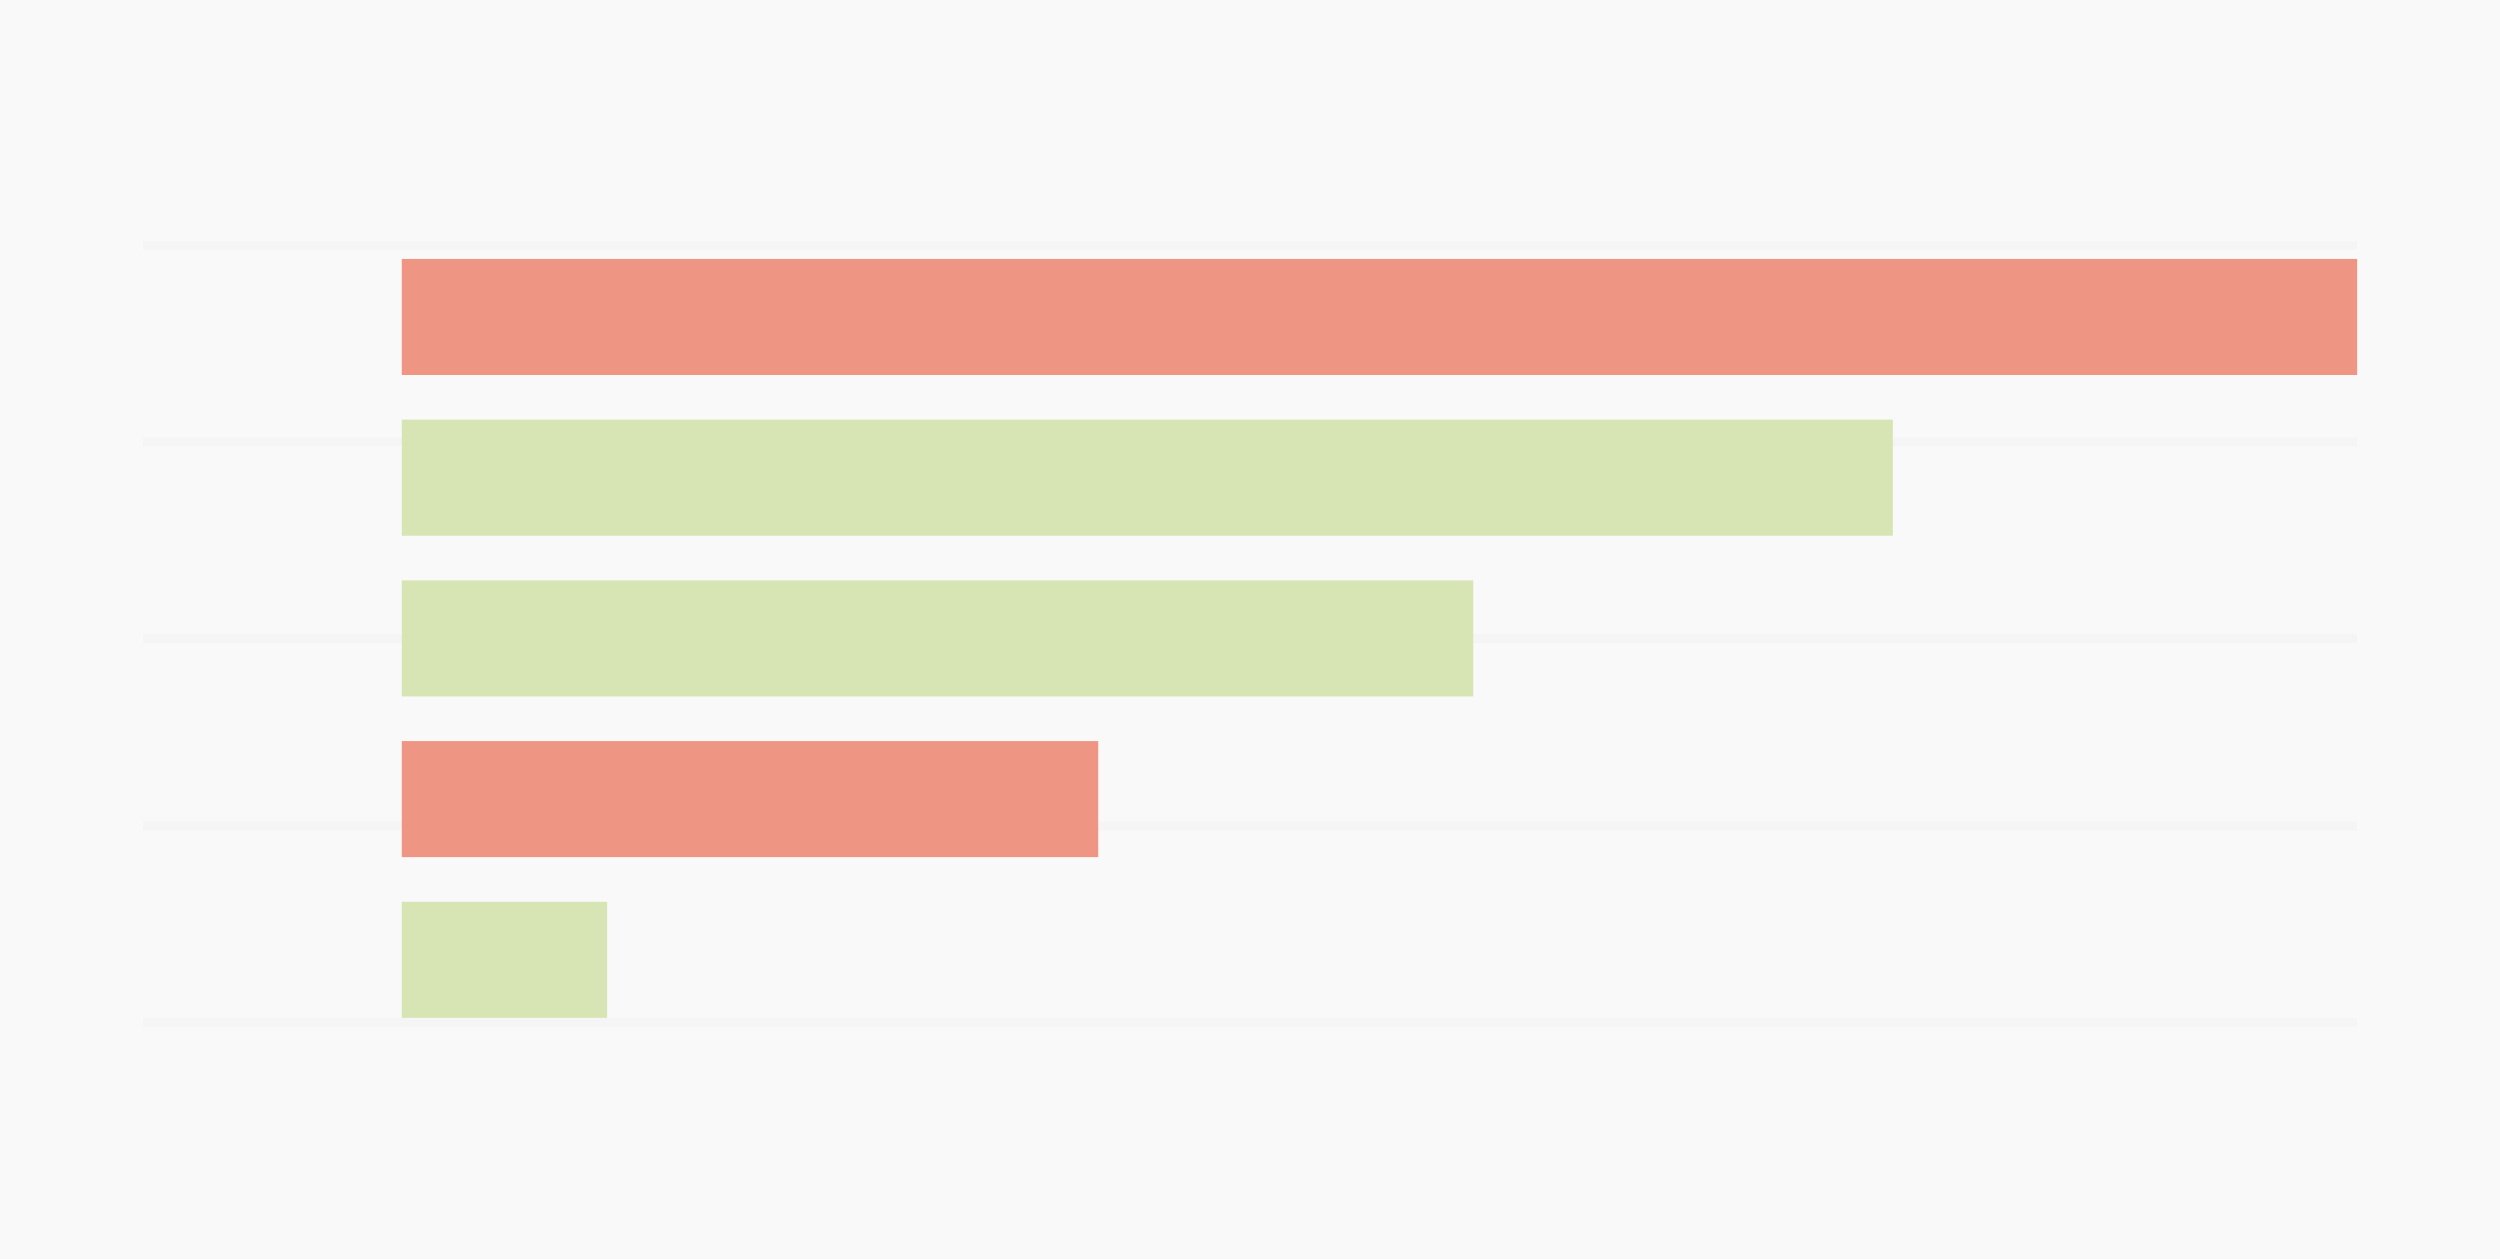
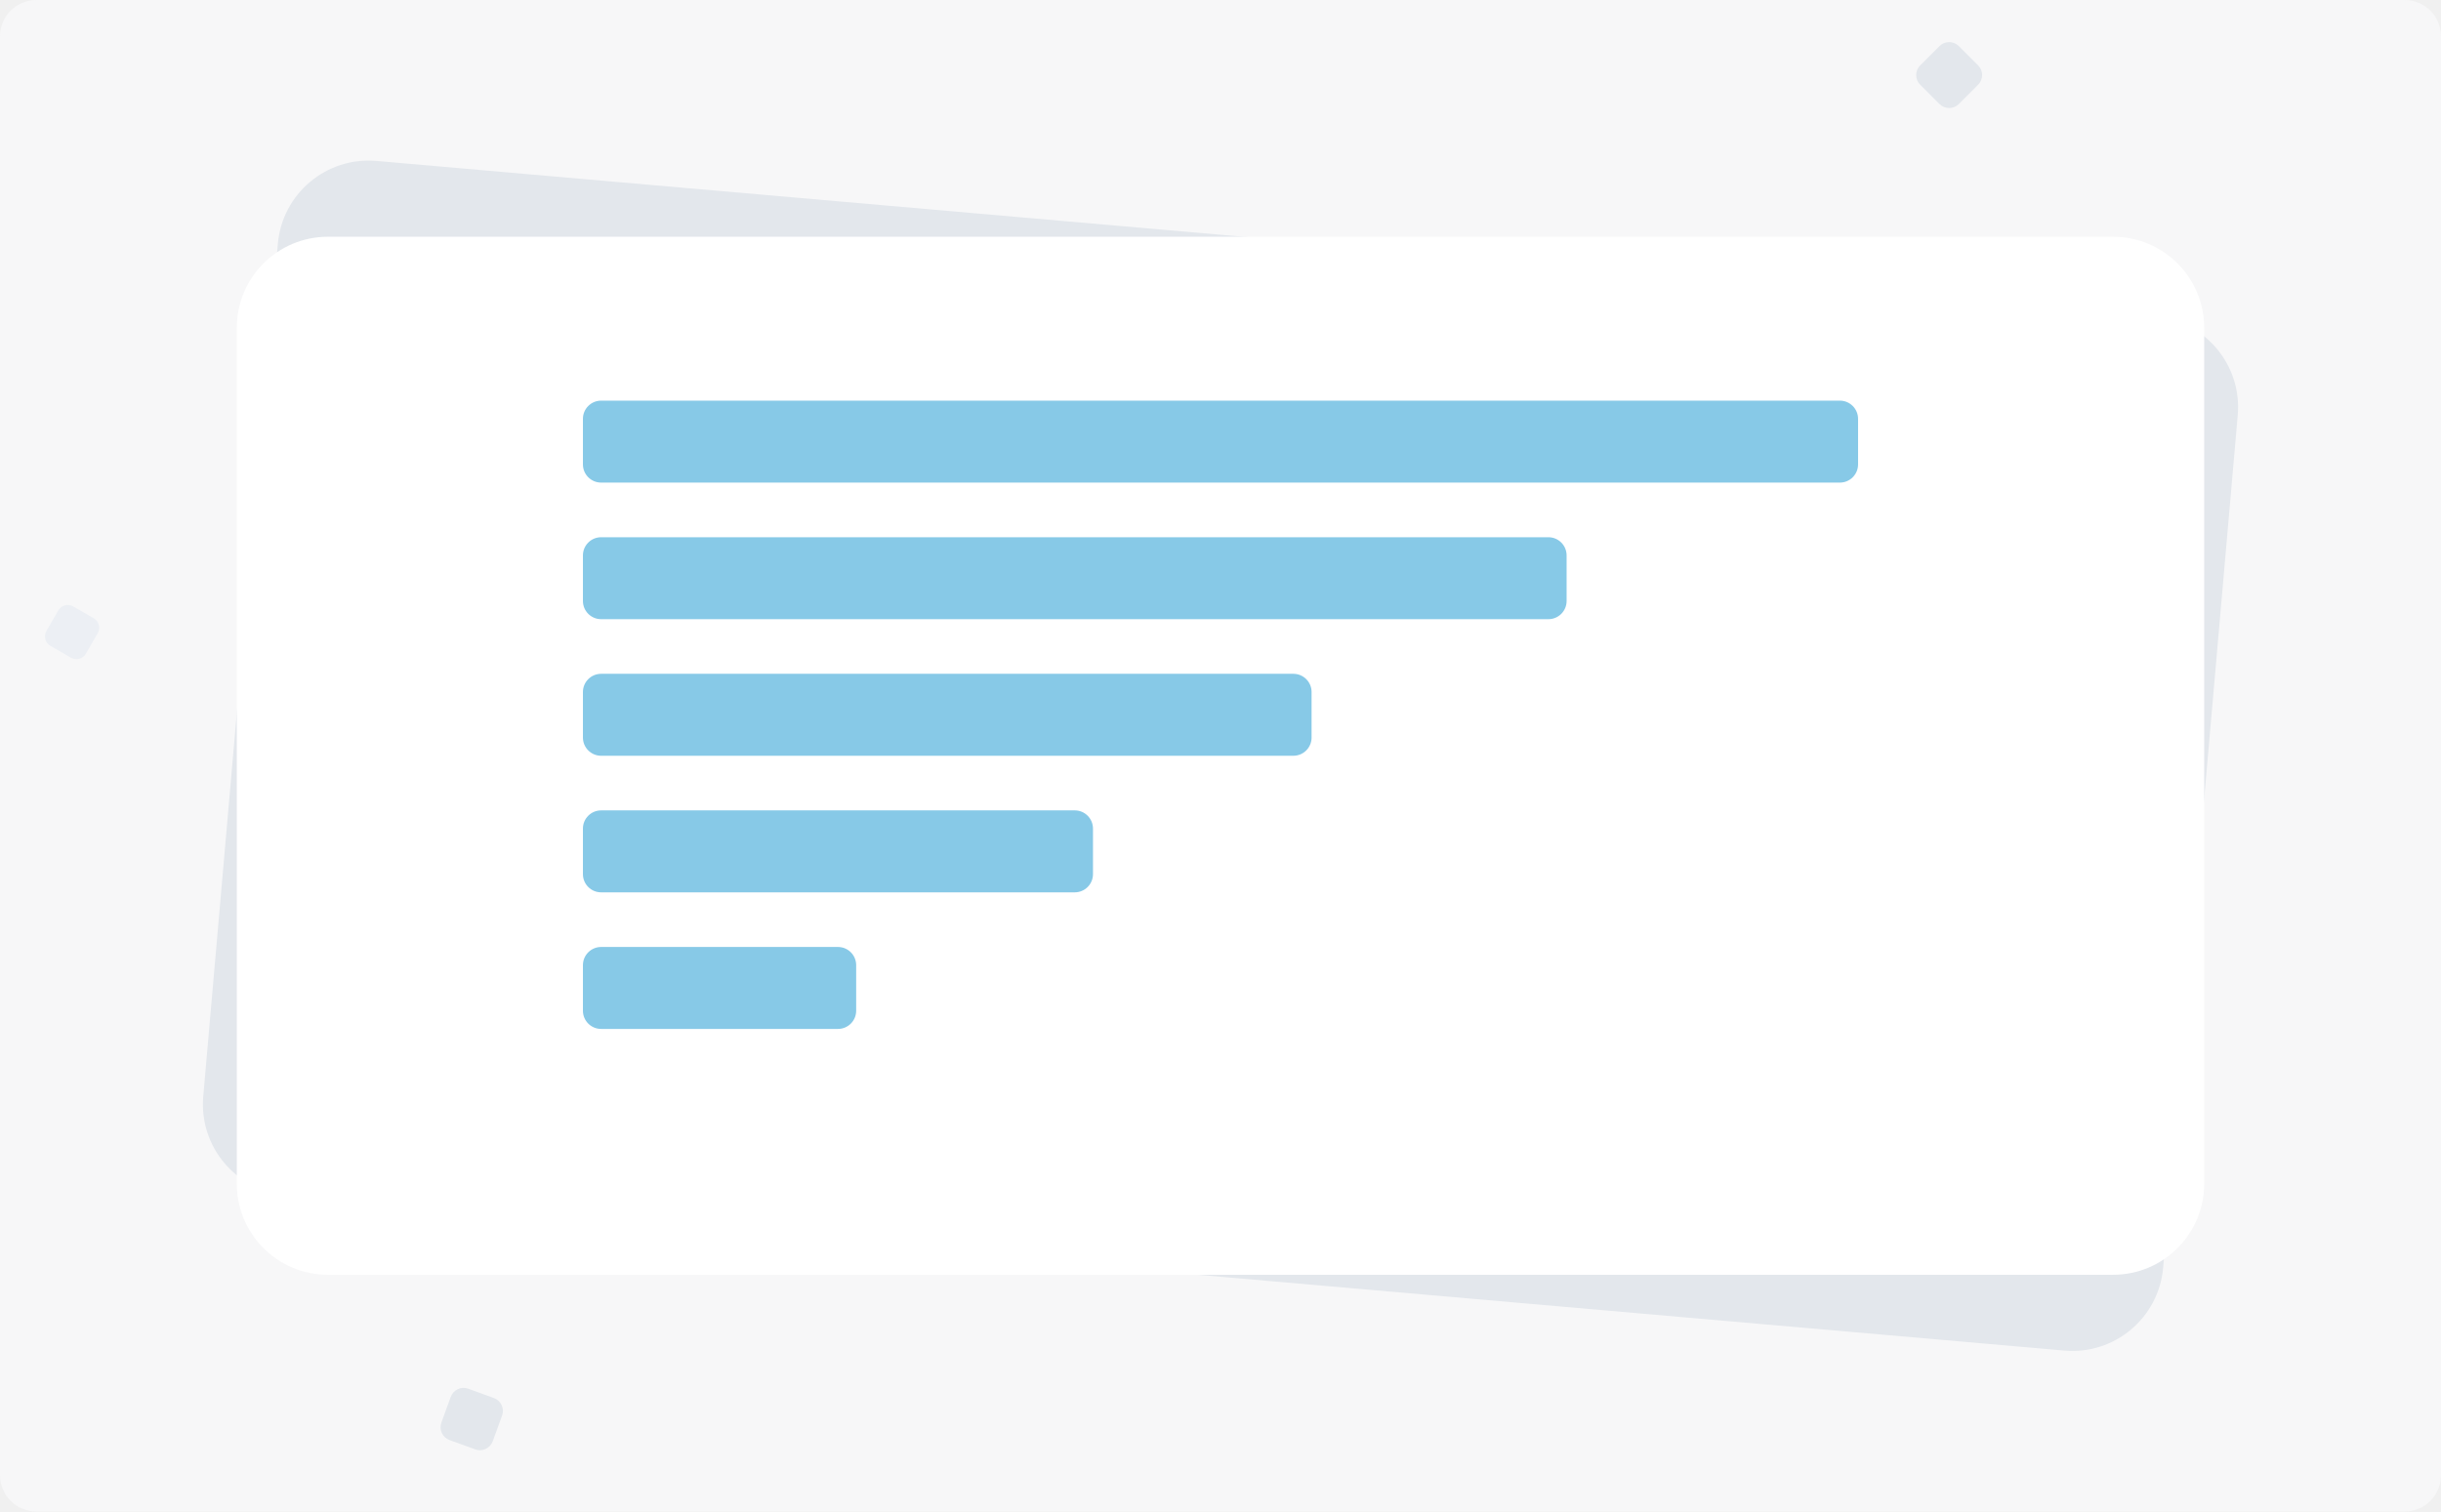
- <svg xmlns="http://www.w3.org/2000/svg" xmlns:xlink="http://www.w3.org/1999/xlink" width="280" height="141" viewBox="0 0 280 141">
+ <svg xmlns="http://www.w3.org/2000/svg" width="268" height="166" viewBox="0 0 268 166" fill="none">
+   <g clip-path="url(#clip-widget-preview-21)">
+     <rect width="268" height="166" rx="4" fill="#F7F7F8" />
+     <path d="M217.182 7.182L215.061 5.061C214.475 4.475 213.525 4.475 212.939 5.061L210.818 7.182C210.232 7.768 210.232 8.718 210.818 9.303L212.939 11.425C213.525 12.01 214.475 12.01 215.061 11.425L217.182 9.303C217.768 8.718 217.768 7.768 217.182 7.182Z" fill="#E3E7EC" />
+     <path d="M10.291 67.9L8.039 66.6C7.465 66.269 6.731 66.465 6.4 67.039L5.1 69.291C4.769 69.865 4.965 70.599 5.539 70.93L7.791 72.23C8.365 72.561 9.099 72.365 9.43 71.791L10.73 69.539C11.062 68.965 10.865 68.231 10.291 67.9Z" fill="#ECEFF4" />
+     <path d="M54.229 153.539L51.41 152.513C50.631 152.23 49.77 152.631 49.487 153.41L48.461 156.229C48.178 157.007 48.579 157.868 49.357 158.151L52.176 159.177C52.955 159.461 53.816 159.059 54.099 158.281L55.125 155.462C55.408 154.683 55.007 153.822 54.229 153.539Z" fill="#E3E7EC" />
+     <path d="M236.595 34.758L41.341 17.676C35.839 17.194 30.989 21.264 30.507 26.766L22.315 120.408C21.833 125.91 25.903 130.76 31.405 131.242L226.659 148.324C232.161 148.806 237.011 144.736 237.493 139.234L245.685 45.592C246.167 40.09 242.097 35.239 236.595 34.758Z" fill="#E3E7EC" />
+     <path d="M232 26H36C30.477 26 26 30.477 26 36V130C26 135.523 30.477 140 36 140H232C237.523 140 242 135.523 242 130V36C242 30.477 237.523 26 232 26Z" fill="white" />
+     <path d="M202 44H66C64.895 44 64 44.895 64 46V51C64 52.105 64.895 53 66 53H202C203.105 53 204 52.105 204 51V46C204 44.895 203.105 44 202 44Z" fill="#87C9E7" />
+     <path d="M170 59H66C64.895 59 64 59.895 64 61V66C64 67.105 64.895 68 66 68H170C171.105 68 172 67.105 172 66V61C172 59.895 171.105 59 170 59Z" fill="#87C9E7" />
+     <path d="M142 74H66C64.895 74 64 74.895 64 76V81C64 82.105 64.895 83 66 83H142C143.105 83 144 82.105 144 81V76C144 74.895 143.105 74 142 74Z" fill="#87C9E7" />
+     <path d="M118 89H66C64.895 89 64 89.895 64 91V96C64 97.105 64.895 98 66 98H118C119.105 98 120 97.105 120 96V91C120 89.895 119.105 89 118 89Z" fill="#87C9E7" />
+     <path d="M92 104H66C64.895 104 64 104.895 64 106V111C64 112.105 64.895 113 66 113H92C93.105 113 94 112.105 94 111V106C94 104.895 93.105 104 92 104Z" fill="#87C9E7" />
+   </g>
  <defs>
-     <rect id="wdgt-most-time-consuming-b" width="800" height="685" rx="2" />
-     <filter id="wdgt-most-time-consuming-a" width="102.1%" height="102.5%" x="-1.1%" y="-.9%" filterUnits="objectBoundingBox">
-       <feOffset dy="2" in="SourceAlpha" result="shadowOffsetOuter1" />
-       <feGaussianBlur in="shadowOffsetOuter1" result="shadowBlurOuter1" stdDeviation="2.5" />
-       <feColorMatrix in="shadowBlurOuter1" values="0 0 0 0 0   0 0 0 0 0   0 0 0 0 0  0 0 0 0.298 0" />
-     </filter>
+     <clipPath id="clip-widget-preview-21">
+       <rect width="268" height="166" rx="4" fill="white" />
+     </clipPath>
  </defs>
-   <g fill="none" fill-rule="evenodd" transform="translate(-135 -8899)">
-     <rect width="1853" height="9311" fill="#B4B4B5" />
-     <g transform="translate(95 8607)">
-       <use fill="#000" filter="url(#wdgt-most-time-consuming-a)" xlink:href="#wdgt-most-time-consuming-b" />
-       <use fill="#FFF" xlink:href="#wdgt-most-time-consuming-b" />
-       <g transform="translate(20 76)">
-         <rect width="320" height="589" fill="#F5F5F5" />
-         <g transform="translate(20 216)">
-           <rect width="280" height="141" fill="#F9F9F9" />
-           <rect width="250" height="125" x="15" y="8" transform="matrix(-1 0 0 1 280 0)" />
-           <g stroke="#F5F5F5" transform="matrix(-1 0 0 1 264 27)">
-             <path d="M-2.84217094e-14 87.5L248 87.5M-2.84217094e-14 65.5L248 65.5M-2.84217094e-14 44.5L248 44.5M-2.84217094e-14 22.5L248 22.5M-2.84217094e-14.5L248 .5" />
-           </g>
-           <rect width="219" height="13" x="45" y="29" fill="#EE9583" transform="matrix(-1 0 0 1 309 0)" />
-           <rect width="167" height="13" x="45" y="47" fill="#D7E4B3" transform="matrix(-1 0 0 1 257 0)" />
-           <rect width="120" height="13" x="45" y="65" fill="#D7E4B3" transform="matrix(-1 0 0 1 210 0)" />
-           <rect width="78" height="13" x="45" y="83" fill="#EE9583" transform="matrix(-1 0 0 1 168 0)" />
-           <rect width="23" height="13" x="45" y="101" fill="#D7E4B3" transform="matrix(-1 0 0 1 113 0)" />
-         </g>
-       </g>
-     </g>
-   </g>
</svg>
